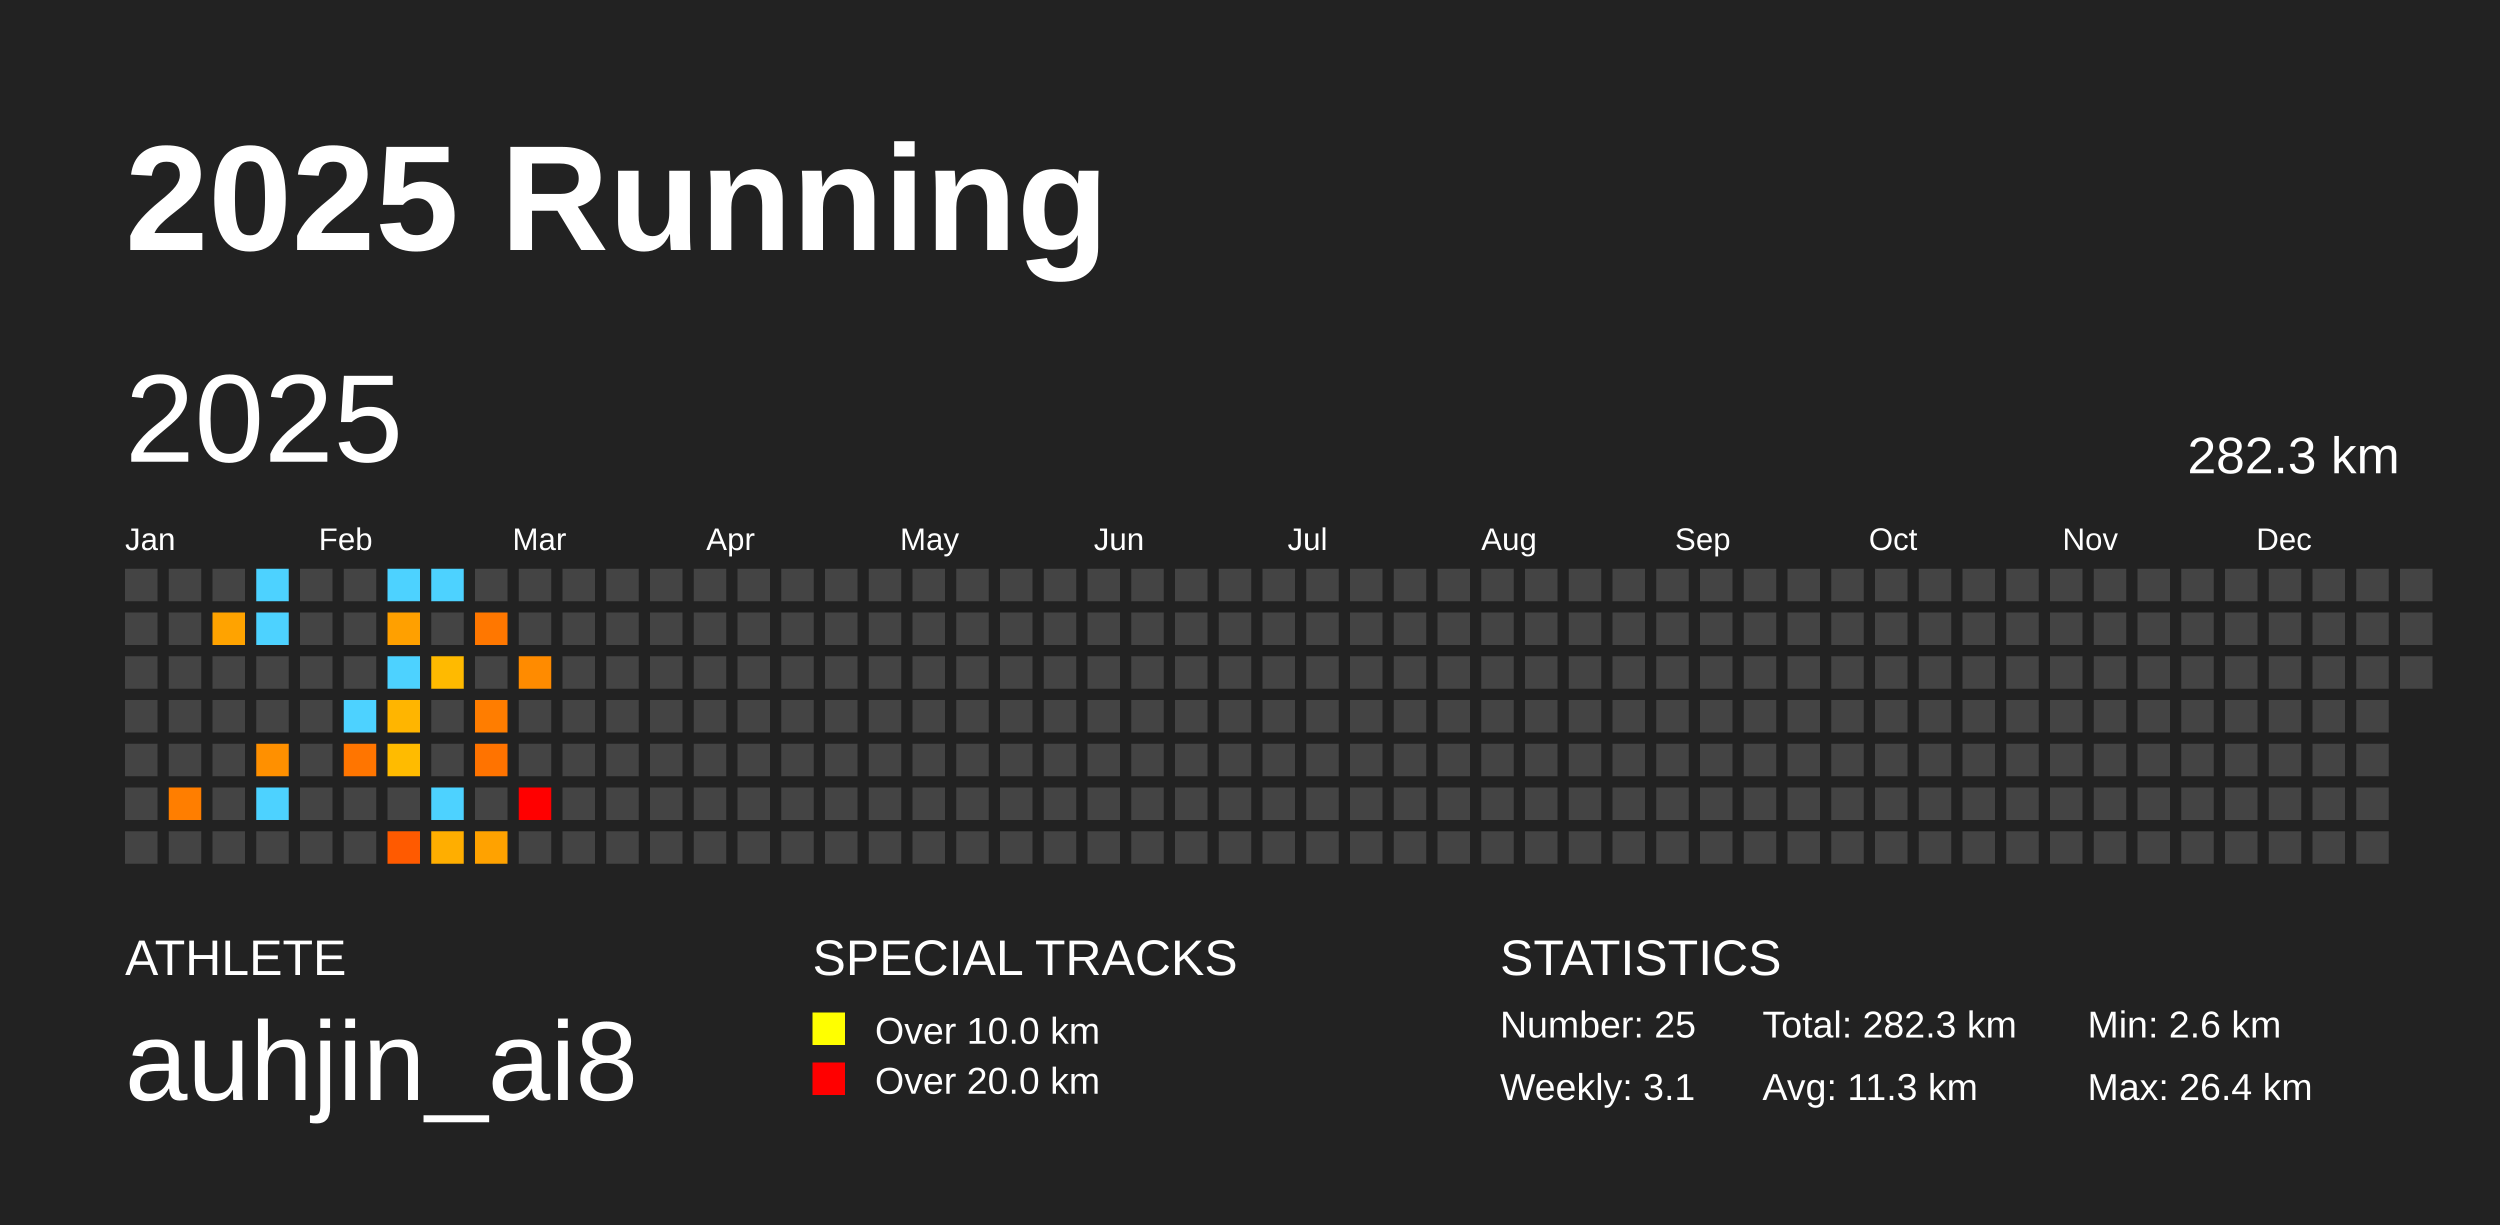
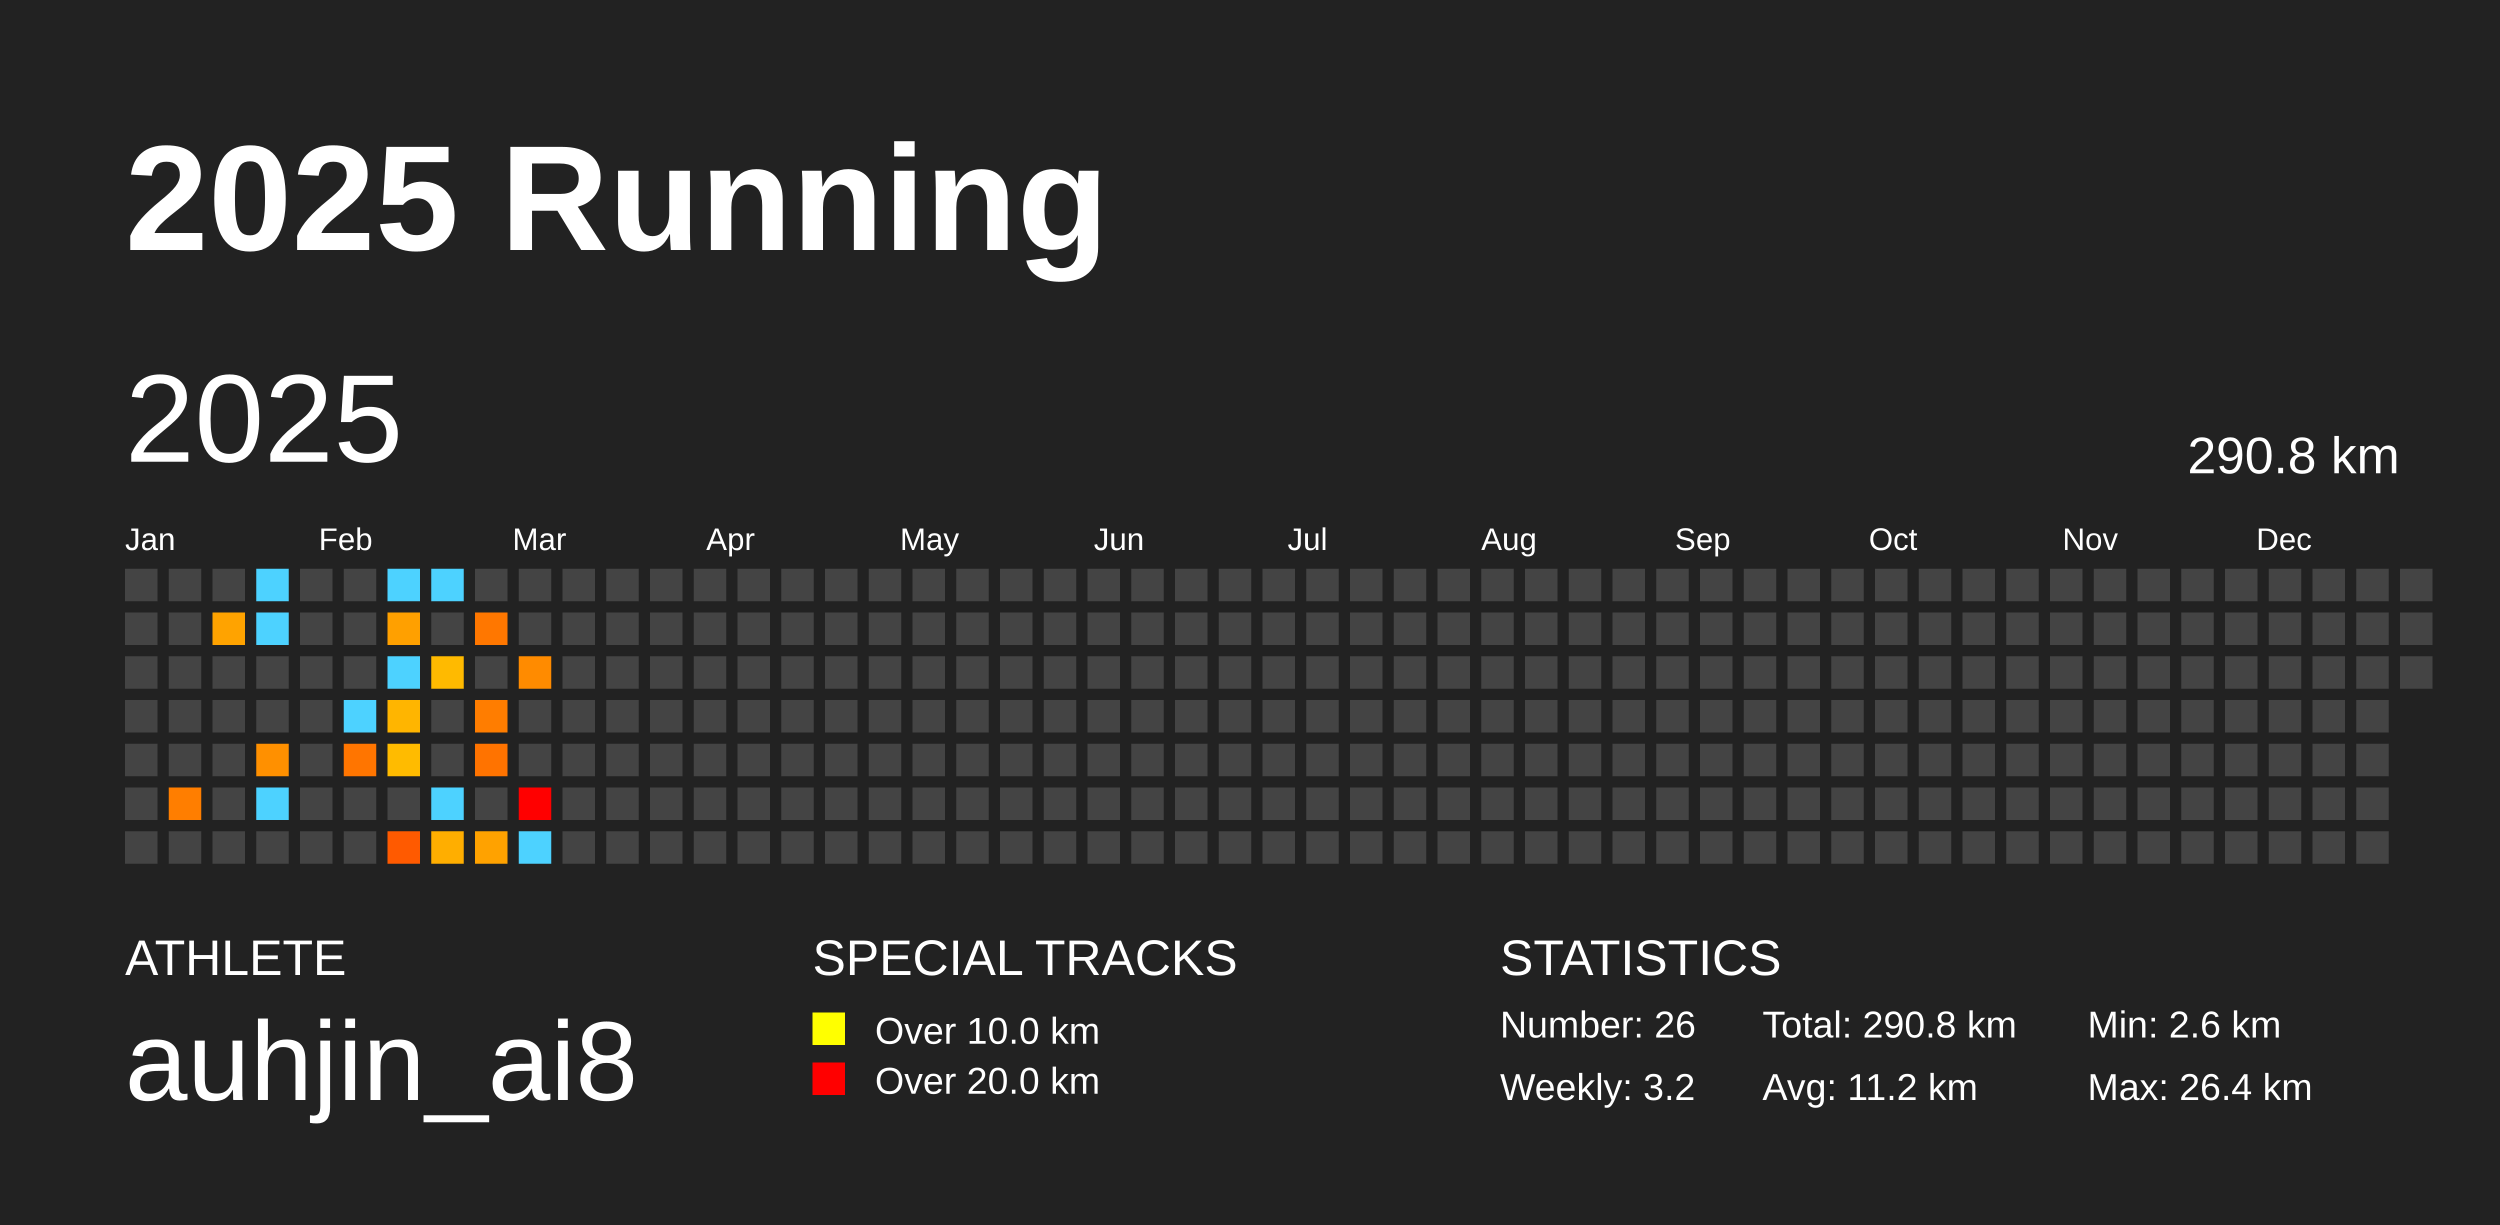
<svg xmlns="http://www.w3.org/2000/svg" baseProfile="full" height="98mm" version="1.1" viewBox="0,0,200,98" width="200mm">
  <defs />
  <rect fill="#222222" height="98" width="200" x="0" y="0" />
  <text fill="#FFFFFF" style="font-size:12px; font-family:Arial; font-weight:bold;" x="10" y="20">2025 Running</text>
  <text fill="#FFFFFF" style="font-size:4px; font-family:Arial" x="10" y="78">ATHLETE</text>
  <text fill="#FFFFFF" style="font-size:9px; font-family:Arial" x="10" y="88">auhjin_ai8</text>
  <text fill="#FFFFFF" style="font-size:4px; font-family:Arial" x="65" y="78">SPECIAL TRACKS</text>
  <rect fill="yellow" height="2.6" width="2.6" x="65" y="81" />
  <text fill="#FFFFFF" style="font-size:3px; font-family:Arial" x="70" y="83.5">Over 10.0 km</text>
  <rect fill="red" height="2.6" width="2.6" x="65" y="85" />
  <text fill="#FFFFFF" style="font-size:3px; font-family:Arial" x="70" y="87.5">Over 20.0 km</text>
  <text fill="#FFFFFF" style="font-size:4px; font-family:Arial" x="120" y="78">STATISTICS</text>
-   <text fill="#FFFFFF" style="font-size:3px; font-family:Arial" x="120" y="83">Number: 25</text>
-   <text fill="#FFFFFF" style="font-size:3px; font-family:Arial" x="120" y="88">Weekly: 3.1</text>
-   <text fill="#FFFFFF" style="font-size:3px; font-family:Arial" x="141" y="83">Total: 282.3 km</text>
-   <text fill="#FFFFFF" style="font-size:3px; font-family:Arial" x="141" y="88">Avg: 11.3 km</text>
+   <text fill="#FFFFFF" style="font-size:3px; font-family:Arial" x="120" y="83">Number: 26</text>
+   <text fill="#FFFFFF" style="font-size:3px; font-family:Arial" x="120" y="88">Weekly: 3.2</text>
+   <text fill="#FFFFFF" style="font-size:3px; font-family:Arial" x="141" y="83">Total: 290.8 km</text>
+   <text fill="#FFFFFF" style="font-size:3px; font-family:Arial" x="141" y="88">Avg: 11.2 km</text>
  <text fill="#FFFFFF" style="font-size:3px; font-family:Arial" x="167" y="83">Min: 2.6 km</text>
  <text fill="#FFFFFF" style="font-size:3px; font-family:Arial" x="167" y="88">Max: 26.4 km</text>
  <text dominant-baseline="hanging" fill="#FFFFFF" style="font-size:10.0px; font-family:Arial;" x="10" y="30">2025</text>
-   <text dominant-baseline="hanging" fill="#FFFFFF" style="font-size:4.125px; font-family:Arial;" x="175" y="35">282.3 km</text>
+   <text dominant-baseline="hanging" fill="#FFFFFF" style="font-size:4.125px; font-family:Arial;" x="175" y="35">290.8 km</text>
  <text fill="#FFFFFF" style="font-size:2.5px; font-family:Arial" x="10.0" y="44">Jan</text>
  <text fill="#FFFFFF" style="font-size:2.5px; font-family:Arial" x="25.5" y="44">Feb</text>
  <text fill="#FFFFFF" style="font-size:2.5px; font-family:Arial" x="41.0" y="44">Mar</text>
  <text fill="#FFFFFF" style="font-size:2.5px; font-family:Arial" x="56.5" y="44">Apr</text>
  <text fill="#FFFFFF" style="font-size:2.5px; font-family:Arial" x="72.0" y="44">May</text>
  <text fill="#FFFFFF" style="font-size:2.5px; font-family:Arial" x="87.5" y="44">Jun</text>
  <text fill="#FFFFFF" style="font-size:2.5px; font-family:Arial" x="103.0" y="44">Jul</text>
  <text fill="#FFFFFF" style="font-size:2.5px; font-family:Arial" x="118.5" y="44">Aug</text>
  <text fill="#FFFFFF" style="font-size:2.5px; font-family:Arial" x="134.0" y="44">Sep</text>
  <text fill="#FFFFFF" style="font-size:2.5px; font-family:Arial" x="149.5" y="44">Oct</text>
  <text fill="#FFFFFF" style="font-size:2.5px; font-family:Arial" x="165.0" y="44">Nov</text>
  <text fill="#FFFFFF" style="font-size:2.5px; font-family:Arial" x="180.5" y="44">Dec</text>
  <rect fill="#444444" height="2.6" width="2.6" x="10.0" y="45.5" />
  <rect fill="#444444" height="2.6" width="2.6" x="10.0" y="49.0" />
  <rect fill="#444444" height="2.6" width="2.6" x="10.0" y="52.5" />
  <rect fill="#444444" height="2.6" width="2.6" x="10.0" y="56.0" />
  <rect fill="#444444" height="2.6" width="2.6" x="10.0" y="59.5" />
  <rect fill="#444444" height="2.6" width="2.6" x="10.0" y="63.0" />
  <rect fill="#444444" height="2.6" width="2.6" x="10.0" y="66.5" />
  <rect fill="#444444" height="2.6" width="2.6" x="13.5" y="45.5" />
  <rect fill="#444444" height="2.6" width="2.6" x="13.5" y="49.0" />
  <rect fill="#444444" height="2.6" width="2.6" x="13.5" y="52.5" />
  <rect fill="#444444" height="2.6" width="2.6" x="13.5" y="56.0" />
  <rect fill="#444444" height="2.6" width="2.6" x="13.5" y="59.5" />
  <rect fill="#ff7e00" height="2.6" width="2.6" x="13.5" y="63.0" />
  <rect fill="#444444" height="2.6" width="2.6" x="13.5" y="66.5" />
  <rect fill="#444444" height="2.6" width="2.6" x="17.0" y="45.5" />
  <rect fill="#ffa300" height="2.6" width="2.6" x="17.0" y="49.0" />
  <rect fill="#444444" height="2.6" width="2.6" x="17.0" y="52.5" />
  <rect fill="#444444" height="2.6" width="2.6" x="17.0" y="56.0" />
  <rect fill="#444444" height="2.6" width="2.6" x="17.0" y="59.5" />
  <rect fill="#444444" height="2.6" width="2.6" x="17.0" y="63.0" />
  <rect fill="#444444" height="2.6" width="2.6" x="17.0" y="66.5" />
  <rect fill="#4dd2ff" height="2.6" width="2.6" x="20.5" y="45.5" />
  <rect fill="#4dd2ff" height="2.6" width="2.6" x="20.5" y="49.0" />
  <rect fill="#444444" height="2.6" width="2.6" x="20.5" y="52.5" />
  <rect fill="#444444" height="2.6" width="2.6" x="20.5" y="56.0" />
  <rect fill="#ff9000" height="2.6" width="2.6" x="20.5" y="59.5" />
  <rect fill="#4dd2ff" height="2.6" width="2.6" x="20.5" y="63.0" />
  <rect fill="#444444" height="2.6" width="2.6" x="20.5" y="66.5" />
  <rect fill="#444444" height="2.6" width="2.6" x="24.0" y="45.5" />
  <rect fill="#444444" height="2.6" width="2.6" x="24.0" y="49.0" />
  <rect fill="#444444" height="2.6" width="2.6" x="24.0" y="52.5" />
  <rect fill="#444444" height="2.6" width="2.6" x="24.0" y="56.0" />
  <rect fill="#444444" height="2.6" width="2.6" x="24.0" y="59.5" />
  <rect fill="#444444" height="2.6" width="2.6" x="24.0" y="63.0" />
  <rect fill="#444444" height="2.6" width="2.6" x="24.0" y="66.5" />
  <rect fill="#444444" height="2.6" width="2.6" x="27.5" y="45.5" />
  <rect fill="#444444" height="2.6" width="2.6" x="27.5" y="49.0" />
  <rect fill="#444444" height="2.6" width="2.6" x="27.5" y="52.5" />
  <rect fill="#4dd2ff" height="2.6" width="2.6" x="27.5" y="56.0" />
  <rect fill="#ff7500" height="2.6" width="2.6" x="27.5" y="59.5" />
  <rect fill="#444444" height="2.6" width="2.6" x="27.5" y="63.0" />
  <rect fill="#444444" height="2.6" width="2.6" x="27.5" y="66.5" />
  <rect fill="#4dd2ff" height="2.6" width="2.6" x="31.0" y="45.5" />
  <rect fill="#ffa000" height="2.6" width="2.6" x="31.0" y="49.0" />
  <rect fill="#4dd2ff" height="2.6" width="2.6" x="31.0" y="52.5" />
  <rect fill="#ffb500" height="2.6" width="2.6" x="31.0" y="56.0" />
  <rect fill="#ffbb00" height="2.6" width="2.6" x="31.0" y="59.5" />
  <rect fill="#444444" height="2.6" width="2.6" x="31.0" y="63.0" />
  <rect fill="#ff5a00" height="2.6" width="2.6" x="31.0" y="66.5" />
  <rect fill="#4dd2ff" height="2.6" width="2.6" x="34.5" y="45.5" />
  <rect fill="#444444" height="2.6" width="2.6" x="34.5" y="49.0" />
  <rect fill="#ffba00" height="2.6" width="2.6" x="34.5" y="52.5" />
  <rect fill="#444444" height="2.6" width="2.6" x="34.5" y="56.0" />
  <rect fill="#444444" height="2.6" width="2.6" x="34.5" y="59.5" />
  <rect fill="#4dd2ff" height="2.6" width="2.6" x="34.5" y="63.0" />
  <rect fill="#ffae00" height="2.6" width="2.6" x="34.5" y="66.5" />
  <rect fill="#444444" height="2.6" width="2.6" x="38.0" y="45.5" />
  <rect fill="#ff7700" height="2.6" width="2.6" x="38.0" y="49.0" />
  <rect fill="#444444" height="2.6" width="2.6" x="38.0" y="52.5" />
  <rect fill="#ff7d00" height="2.6" width="2.6" x="38.0" y="56.0" />
  <rect fill="#ff7300" height="2.6" width="2.6" x="38.0" y="59.5" />
  <rect fill="#444444" height="2.6" width="2.6" x="38.0" y="63.0" />
  <rect fill="#ffa200" height="2.6" width="2.6" x="38.0" y="66.5" />
  <rect fill="#444444" height="2.6" width="2.6" x="41.5" y="45.5" />
  <rect fill="#444444" height="2.6" width="2.6" x="41.5" y="49.0" />
  <rect fill="#ff8b00" height="2.6" width="2.6" x="41.5" y="52.5" />
  <rect fill="#444444" height="2.6" width="2.6" x="41.5" y="56.0" />
  <rect fill="#444444" height="2.6" width="2.6" x="41.5" y="59.5" />
  <rect fill="red" height="2.6" width="2.6" x="41.5" y="63.0" />
-   <rect fill="#444444" height="2.6" width="2.6" x="41.5" y="66.5" />
+   <rect fill="#4dd2ff" height="2.6" width="2.6" x="41.5" y="66.5" />
  <rect fill="#444444" height="2.6" width="2.6" x="45.0" y="45.5" />
  <rect fill="#444444" height="2.6" width="2.6" x="45.0" y="49.0" />
  <rect fill="#444444" height="2.6" width="2.6" x="45.0" y="52.5" />
  <rect fill="#444444" height="2.6" width="2.6" x="45.0" y="56.0" />
  <rect fill="#444444" height="2.6" width="2.6" x="45.0" y="59.5" />
  <rect fill="#444444" height="2.6" width="2.6" x="45.0" y="63.0" />
  <rect fill="#444444" height="2.6" width="2.6" x="45.0" y="66.5" />
  <rect fill="#444444" height="2.6" width="2.6" x="48.5" y="45.5" />
  <rect fill="#444444" height="2.6" width="2.6" x="48.5" y="49.0" />
  <rect fill="#444444" height="2.6" width="2.6" x="48.5" y="52.5" />
  <rect fill="#444444" height="2.6" width="2.6" x="48.5" y="56.0" />
  <rect fill="#444444" height="2.6" width="2.6" x="48.5" y="59.5" />
  <rect fill="#444444" height="2.6" width="2.6" x="48.5" y="63.0" />
  <rect fill="#444444" height="2.6" width="2.6" x="48.5" y="66.5" />
  <rect fill="#444444" height="2.6" width="2.6" x="52.0" y="45.5" />
  <rect fill="#444444" height="2.6" width="2.6" x="52.0" y="49.0" />
  <rect fill="#444444" height="2.6" width="2.6" x="52.0" y="52.5" />
  <rect fill="#444444" height="2.6" width="2.6" x="52.0" y="56.0" />
  <rect fill="#444444" height="2.6" width="2.6" x="52.0" y="59.5" />
  <rect fill="#444444" height="2.6" width="2.6" x="52.0" y="63.0" />
  <rect fill="#444444" height="2.6" width="2.6" x="52.0" y="66.5" />
  <rect fill="#444444" height="2.6" width="2.6" x="55.5" y="45.5" />
  <rect fill="#444444" height="2.6" width="2.6" x="55.5" y="49.0" />
  <rect fill="#444444" height="2.6" width="2.6" x="55.5" y="52.5" />
  <rect fill="#444444" height="2.6" width="2.6" x="55.5" y="56.0" />
  <rect fill="#444444" height="2.6" width="2.6" x="55.5" y="59.5" />
  <rect fill="#444444" height="2.6" width="2.6" x="55.5" y="63.0" />
  <rect fill="#444444" height="2.6" width="2.6" x="55.5" y="66.5" />
  <rect fill="#444444" height="2.6" width="2.6" x="59.0" y="45.5" />
  <rect fill="#444444" height="2.6" width="2.6" x="59.0" y="49.0" />
  <rect fill="#444444" height="2.6" width="2.6" x="59.0" y="52.5" />
  <rect fill="#444444" height="2.6" width="2.6" x="59.0" y="56.0" />
  <rect fill="#444444" height="2.6" width="2.6" x="59.0" y="59.5" />
  <rect fill="#444444" height="2.6" width="2.6" x="59.0" y="63.0" />
  <rect fill="#444444" height="2.6" width="2.6" x="59.0" y="66.5" />
  <rect fill="#444444" height="2.6" width="2.6" x="62.5" y="45.5" />
  <rect fill="#444444" height="2.6" width="2.6" x="62.5" y="49.0" />
  <rect fill="#444444" height="2.6" width="2.6" x="62.5" y="52.5" />
  <rect fill="#444444" height="2.6" width="2.6" x="62.5" y="56.0" />
  <rect fill="#444444" height="2.6" width="2.6" x="62.5" y="59.5" />
  <rect fill="#444444" height="2.6" width="2.6" x="62.5" y="63.0" />
  <rect fill="#444444" height="2.6" width="2.6" x="62.5" y="66.5" />
  <rect fill="#444444" height="2.6" width="2.6" x="66.0" y="45.5" />
  <rect fill="#444444" height="2.6" width="2.6" x="66.0" y="49.0" />
  <rect fill="#444444" height="2.6" width="2.6" x="66.0" y="52.5" />
  <rect fill="#444444" height="2.6" width="2.6" x="66.0" y="56.0" />
  <rect fill="#444444" height="2.6" width="2.6" x="66.0" y="59.5" />
  <rect fill="#444444" height="2.6" width="2.6" x="66.0" y="63.0" />
  <rect fill="#444444" height="2.6" width="2.6" x="66.0" y="66.5" />
  <rect fill="#444444" height="2.6" width="2.6" x="69.5" y="45.5" />
  <rect fill="#444444" height="2.6" width="2.6" x="69.5" y="49.0" />
  <rect fill="#444444" height="2.6" width="2.6" x="69.5" y="52.5" />
  <rect fill="#444444" height="2.6" width="2.6" x="69.5" y="56.0" />
  <rect fill="#444444" height="2.6" width="2.6" x="69.5" y="59.5" />
  <rect fill="#444444" height="2.6" width="2.6" x="69.5" y="63.0" />
  <rect fill="#444444" height="2.6" width="2.6" x="69.5" y="66.5" />
  <rect fill="#444444" height="2.6" width="2.6" x="73.0" y="45.5" />
  <rect fill="#444444" height="2.6" width="2.6" x="73.0" y="49.0" />
  <rect fill="#444444" height="2.6" width="2.6" x="73.0" y="52.5" />
  <rect fill="#444444" height="2.6" width="2.6" x="73.0" y="56.0" />
  <rect fill="#444444" height="2.6" width="2.6" x="73.0" y="59.5" />
  <rect fill="#444444" height="2.6" width="2.6" x="73.0" y="63.0" />
  <rect fill="#444444" height="2.6" width="2.6" x="73.0" y="66.5" />
  <rect fill="#444444" height="2.6" width="2.6" x="76.5" y="45.5" />
  <rect fill="#444444" height="2.6" width="2.6" x="76.5" y="49.0" />
  <rect fill="#444444" height="2.6" width="2.6" x="76.5" y="52.5" />
  <rect fill="#444444" height="2.6" width="2.6" x="76.5" y="56.0" />
  <rect fill="#444444" height="2.6" width="2.6" x="76.5" y="59.5" />
  <rect fill="#444444" height="2.6" width="2.6" x="76.5" y="63.0" />
  <rect fill="#444444" height="2.6" width="2.6" x="76.5" y="66.5" />
  <rect fill="#444444" height="2.6" width="2.6" x="80.0" y="45.5" />
  <rect fill="#444444" height="2.6" width="2.6" x="80.0" y="49.0" />
  <rect fill="#444444" height="2.6" width="2.6" x="80.0" y="52.5" />
  <rect fill="#444444" height="2.6" width="2.6" x="80.0" y="56.0" />
  <rect fill="#444444" height="2.6" width="2.6" x="80.0" y="59.5" />
  <rect fill="#444444" height="2.6" width="2.6" x="80.0" y="63.0" />
  <rect fill="#444444" height="2.6" width="2.6" x="80.0" y="66.5" />
  <rect fill="#444444" height="2.6" width="2.6" x="83.5" y="45.5" />
  <rect fill="#444444" height="2.6" width="2.6" x="83.5" y="49.0" />
  <rect fill="#444444" height="2.6" width="2.6" x="83.5" y="52.5" />
  <rect fill="#444444" height="2.6" width="2.6" x="83.5" y="56.0" />
  <rect fill="#444444" height="2.6" width="2.6" x="83.5" y="59.5" />
  <rect fill="#444444" height="2.6" width="2.6" x="83.5" y="63.0" />
  <rect fill="#444444" height="2.6" width="2.6" x="83.5" y="66.5" />
  <rect fill="#444444" height="2.6" width="2.6" x="87.0" y="45.5" />
  <rect fill="#444444" height="2.6" width="2.6" x="87.0" y="49.0" />
  <rect fill="#444444" height="2.6" width="2.6" x="87.0" y="52.5" />
  <rect fill="#444444" height="2.6" width="2.6" x="87.0" y="56.0" />
  <rect fill="#444444" height="2.6" width="2.6" x="87.0" y="59.5" />
  <rect fill="#444444" height="2.6" width="2.6" x="87.0" y="63.0" />
  <rect fill="#444444" height="2.6" width="2.6" x="87.0" y="66.5" />
  <rect fill="#444444" height="2.6" width="2.6" x="90.5" y="45.5" />
  <rect fill="#444444" height="2.6" width="2.6" x="90.5" y="49.0" />
  <rect fill="#444444" height="2.6" width="2.6" x="90.5" y="52.5" />
  <rect fill="#444444" height="2.6" width="2.6" x="90.5" y="56.0" />
  <rect fill="#444444" height="2.6" width="2.6" x="90.5" y="59.5" />
  <rect fill="#444444" height="2.6" width="2.6" x="90.5" y="63.0" />
  <rect fill="#444444" height="2.6" width="2.6" x="90.5" y="66.5" />
  <rect fill="#444444" height="2.6" width="2.6" x="94.0" y="45.5" />
  <rect fill="#444444" height="2.6" width="2.6" x="94.0" y="49.0" />
  <rect fill="#444444" height="2.6" width="2.6" x="94.0" y="52.5" />
  <rect fill="#444444" height="2.6" width="2.6" x="94.0" y="56.0" />
  <rect fill="#444444" height="2.6" width="2.6" x="94.0" y="59.5" />
  <rect fill="#444444" height="2.6" width="2.6" x="94.0" y="63.0" />
  <rect fill="#444444" height="2.6" width="2.6" x="94.0" y="66.5" />
  <rect fill="#444444" height="2.6" width="2.6" x="97.5" y="45.5" />
  <rect fill="#444444" height="2.6" width="2.6" x="97.5" y="49.0" />
  <rect fill="#444444" height="2.6" width="2.6" x="97.5" y="52.5" />
  <rect fill="#444444" height="2.6" width="2.6" x="97.5" y="56.0" />
  <rect fill="#444444" height="2.6" width="2.6" x="97.5" y="59.5" />
  <rect fill="#444444" height="2.6" width="2.6" x="97.5" y="63.0" />
  <rect fill="#444444" height="2.6" width="2.6" x="97.5" y="66.5" />
  <rect fill="#444444" height="2.6" width="2.6" x="101.0" y="45.5" />
  <rect fill="#444444" height="2.6" width="2.6" x="101.0" y="49.0" />
  <rect fill="#444444" height="2.6" width="2.6" x="101.0" y="52.5" />
  <rect fill="#444444" height="2.6" width="2.6" x="101.0" y="56.0" />
  <rect fill="#444444" height="2.6" width="2.6" x="101.0" y="59.5" />
  <rect fill="#444444" height="2.6" width="2.6" x="101.0" y="63.0" />
  <rect fill="#444444" height="2.6" width="2.6" x="101.0" y="66.5" />
  <rect fill="#444444" height="2.6" width="2.6" x="104.5" y="45.5" />
  <rect fill="#444444" height="2.6" width="2.6" x="104.5" y="49.0" />
  <rect fill="#444444" height="2.6" width="2.6" x="104.5" y="52.5" />
  <rect fill="#444444" height="2.6" width="2.6" x="104.5" y="56.0" />
  <rect fill="#444444" height="2.6" width="2.6" x="104.5" y="59.5" />
  <rect fill="#444444" height="2.6" width="2.6" x="104.5" y="63.0" />
  <rect fill="#444444" height="2.6" width="2.6" x="104.5" y="66.5" />
  <rect fill="#444444" height="2.6" width="2.6" x="108.0" y="45.5" />
  <rect fill="#444444" height="2.6" width="2.6" x="108.0" y="49.0" />
  <rect fill="#444444" height="2.6" width="2.6" x="108.0" y="52.5" />
  <rect fill="#444444" height="2.6" width="2.6" x="108.0" y="56.0" />
  <rect fill="#444444" height="2.6" width="2.6" x="108.0" y="59.5" />
  <rect fill="#444444" height="2.6" width="2.6" x="108.0" y="63.0" />
  <rect fill="#444444" height="2.6" width="2.6" x="108.0" y="66.5" />
  <rect fill="#444444" height="2.6" width="2.6" x="111.5" y="45.5" />
  <rect fill="#444444" height="2.6" width="2.6" x="111.5" y="49.0" />
  <rect fill="#444444" height="2.6" width="2.6" x="111.5" y="52.5" />
  <rect fill="#444444" height="2.6" width="2.6" x="111.5" y="56.0" />
  <rect fill="#444444" height="2.6" width="2.6" x="111.5" y="59.5" />
  <rect fill="#444444" height="2.6" width="2.6" x="111.5" y="63.0" />
  <rect fill="#444444" height="2.6" width="2.6" x="111.5" y="66.5" />
  <rect fill="#444444" height="2.6" width="2.6" x="115.0" y="45.5" />
  <rect fill="#444444" height="2.6" width="2.6" x="115.0" y="49.0" />
  <rect fill="#444444" height="2.6" width="2.6" x="115.0" y="52.5" />
  <rect fill="#444444" height="2.6" width="2.6" x="115.0" y="56.0" />
  <rect fill="#444444" height="2.6" width="2.6" x="115.0" y="59.5" />
  <rect fill="#444444" height="2.6" width="2.6" x="115.0" y="63.0" />
  <rect fill="#444444" height="2.6" width="2.6" x="115.0" y="66.5" />
  <rect fill="#444444" height="2.6" width="2.6" x="118.5" y="45.5" />
  <rect fill="#444444" height="2.6" width="2.6" x="118.5" y="49.0" />
  <rect fill="#444444" height="2.6" width="2.6" x="118.5" y="52.5" />
  <rect fill="#444444" height="2.6" width="2.6" x="118.5" y="56.0" />
  <rect fill="#444444" height="2.6" width="2.6" x="118.5" y="59.5" />
  <rect fill="#444444" height="2.6" width="2.6" x="118.5" y="63.0" />
  <rect fill="#444444" height="2.6" width="2.6" x="118.5" y="66.5" />
  <rect fill="#444444" height="2.6" width="2.6" x="122.0" y="45.5" />
  <rect fill="#444444" height="2.6" width="2.6" x="122.0" y="49.0" />
  <rect fill="#444444" height="2.6" width="2.6" x="122.0" y="52.5" />
  <rect fill="#444444" height="2.6" width="2.6" x="122.0" y="56.0" />
  <rect fill="#444444" height="2.6" width="2.6" x="122.0" y="59.5" />
  <rect fill="#444444" height="2.6" width="2.6" x="122.0" y="63.0" />
  <rect fill="#444444" height="2.6" width="2.6" x="122.0" y="66.5" />
  <rect fill="#444444" height="2.6" width="2.6" x="125.5" y="45.5" />
  <rect fill="#444444" height="2.6" width="2.6" x="125.5" y="49.0" />
  <rect fill="#444444" height="2.6" width="2.6" x="125.5" y="52.5" />
  <rect fill="#444444" height="2.6" width="2.6" x="125.5" y="56.0" />
  <rect fill="#444444" height="2.6" width="2.6" x="125.5" y="59.5" />
  <rect fill="#444444" height="2.6" width="2.6" x="125.5" y="63.0" />
  <rect fill="#444444" height="2.6" width="2.6" x="125.5" y="66.5" />
  <rect fill="#444444" height="2.6" width="2.6" x="129.0" y="45.5" />
  <rect fill="#444444" height="2.6" width="2.6" x="129.0" y="49.0" />
  <rect fill="#444444" height="2.6" width="2.6" x="129.0" y="52.5" />
  <rect fill="#444444" height="2.6" width="2.6" x="129.0" y="56.0" />
  <rect fill="#444444" height="2.6" width="2.6" x="129.0" y="59.5" />
  <rect fill="#444444" height="2.6" width="2.6" x="129.0" y="63.0" />
  <rect fill="#444444" height="2.6" width="2.6" x="129.0" y="66.5" />
  <rect fill="#444444" height="2.6" width="2.6" x="132.5" y="45.5" />
  <rect fill="#444444" height="2.6" width="2.6" x="132.5" y="49.0" />
  <rect fill="#444444" height="2.6" width="2.6" x="132.5" y="52.5" />
  <rect fill="#444444" height="2.6" width="2.6" x="132.5" y="56.0" />
  <rect fill="#444444" height="2.6" width="2.6" x="132.5" y="59.5" />
  <rect fill="#444444" height="2.6" width="2.6" x="132.5" y="63.0" />
  <rect fill="#444444" height="2.6" width="2.6" x="132.5" y="66.5" />
  <rect fill="#444444" height="2.6" width="2.6" x="136.0" y="45.5" />
  <rect fill="#444444" height="2.6" width="2.6" x="136.0" y="49.0" />
  <rect fill="#444444" height="2.6" width="2.6" x="136.0" y="52.5" />
  <rect fill="#444444" height="2.6" width="2.6" x="136.0" y="56.0" />
  <rect fill="#444444" height="2.6" width="2.6" x="136.0" y="59.5" />
  <rect fill="#444444" height="2.6" width="2.6" x="136.0" y="63.0" />
  <rect fill="#444444" height="2.6" width="2.6" x="136.0" y="66.5" />
  <rect fill="#444444" height="2.6" width="2.6" x="139.5" y="45.5" />
  <rect fill="#444444" height="2.6" width="2.6" x="139.5" y="49.0" />
  <rect fill="#444444" height="2.6" width="2.6" x="139.5" y="52.5" />
  <rect fill="#444444" height="2.6" width="2.6" x="139.5" y="56.0" />
  <rect fill="#444444" height="2.6" width="2.6" x="139.5" y="59.5" />
  <rect fill="#444444" height="2.6" width="2.6" x="139.5" y="63.0" />
  <rect fill="#444444" height="2.6" width="2.6" x="139.5" y="66.5" />
  <rect fill="#444444" height="2.6" width="2.6" x="143.0" y="45.5" />
  <rect fill="#444444" height="2.6" width="2.6" x="143.0" y="49.0" />
  <rect fill="#444444" height="2.6" width="2.6" x="143.0" y="52.5" />
  <rect fill="#444444" height="2.6" width="2.6" x="143.0" y="56.0" />
  <rect fill="#444444" height="2.6" width="2.6" x="143.0" y="59.5" />
  <rect fill="#444444" height="2.6" width="2.6" x="143.0" y="63.0" />
  <rect fill="#444444" height="2.6" width="2.6" x="143.0" y="66.5" />
  <rect fill="#444444" height="2.6" width="2.6" x="146.5" y="45.5" />
  <rect fill="#444444" height="2.6" width="2.6" x="146.5" y="49.0" />
  <rect fill="#444444" height="2.6" width="2.6" x="146.5" y="52.5" />
  <rect fill="#444444" height="2.6" width="2.6" x="146.5" y="56.0" />
  <rect fill="#444444" height="2.6" width="2.6" x="146.5" y="59.5" />
  <rect fill="#444444" height="2.6" width="2.6" x="146.5" y="63.0" />
  <rect fill="#444444" height="2.6" width="2.6" x="146.5" y="66.5" />
  <rect fill="#444444" height="2.6" width="2.6" x="150.0" y="45.5" />
  <rect fill="#444444" height="2.6" width="2.6" x="150.0" y="49.0" />
  <rect fill="#444444" height="2.6" width="2.6" x="150.0" y="52.5" />
  <rect fill="#444444" height="2.6" width="2.6" x="150.0" y="56.0" />
  <rect fill="#444444" height="2.6" width="2.6" x="150.0" y="59.5" />
  <rect fill="#444444" height="2.6" width="2.6" x="150.0" y="63.0" />
  <rect fill="#444444" height="2.6" width="2.6" x="150.0" y="66.5" />
  <rect fill="#444444" height="2.6" width="2.6" x="153.5" y="45.5" />
  <rect fill="#444444" height="2.6" width="2.6" x="153.5" y="49.0" />
  <rect fill="#444444" height="2.6" width="2.6" x="153.5" y="52.5" />
  <rect fill="#444444" height="2.6" width="2.6" x="153.5" y="56.0" />
  <rect fill="#444444" height="2.6" width="2.6" x="153.5" y="59.5" />
  <rect fill="#444444" height="2.6" width="2.6" x="153.5" y="63.0" />
  <rect fill="#444444" height="2.6" width="2.6" x="153.5" y="66.5" />
  <rect fill="#444444" height="2.6" width="2.6" x="157.0" y="45.5" />
  <rect fill="#444444" height="2.6" width="2.6" x="157.0" y="49.0" />
  <rect fill="#444444" height="2.6" width="2.6" x="157.0" y="52.5" />
  <rect fill="#444444" height="2.6" width="2.6" x="157.0" y="56.0" />
  <rect fill="#444444" height="2.6" width="2.6" x="157.0" y="59.5" />
  <rect fill="#444444" height="2.6" width="2.6" x="157.0" y="63.0" />
  <rect fill="#444444" height="2.6" width="2.6" x="157.0" y="66.5" />
  <rect fill="#444444" height="2.6" width="2.6" x="160.5" y="45.5" />
  <rect fill="#444444" height="2.6" width="2.6" x="160.5" y="49.0" />
  <rect fill="#444444" height="2.6" width="2.6" x="160.5" y="52.5" />
  <rect fill="#444444" height="2.6" width="2.6" x="160.5" y="56.0" />
  <rect fill="#444444" height="2.6" width="2.6" x="160.5" y="59.5" />
  <rect fill="#444444" height="2.6" width="2.6" x="160.5" y="63.0" />
  <rect fill="#444444" height="2.6" width="2.6" x="160.5" y="66.5" />
  <rect fill="#444444" height="2.6" width="2.6" x="164.0" y="45.5" />
  <rect fill="#444444" height="2.6" width="2.6" x="164.0" y="49.0" />
  <rect fill="#444444" height="2.6" width="2.6" x="164.0" y="52.5" />
  <rect fill="#444444" height="2.6" width="2.6" x="164.0" y="56.0" />
  <rect fill="#444444" height="2.6" width="2.6" x="164.0" y="59.5" />
  <rect fill="#444444" height="2.6" width="2.6" x="164.0" y="63.0" />
  <rect fill="#444444" height="2.6" width="2.6" x="164.0" y="66.5" />
  <rect fill="#444444" height="2.6" width="2.6" x="167.5" y="45.5" />
  <rect fill="#444444" height="2.6" width="2.6" x="167.5" y="49.0" />
  <rect fill="#444444" height="2.6" width="2.6" x="167.5" y="52.5" />
  <rect fill="#444444" height="2.6" width="2.6" x="167.5" y="56.0" />
  <rect fill="#444444" height="2.6" width="2.6" x="167.5" y="59.5" />
  <rect fill="#444444" height="2.6" width="2.6" x="167.5" y="63.0" />
  <rect fill="#444444" height="2.6" width="2.6" x="167.5" y="66.5" />
  <rect fill="#444444" height="2.6" width="2.6" x="171.0" y="45.5" />
  <rect fill="#444444" height="2.6" width="2.6" x="171.0" y="49.0" />
  <rect fill="#444444" height="2.6" width="2.6" x="171.0" y="52.5" />
  <rect fill="#444444" height="2.6" width="2.6" x="171.0" y="56.0" />
  <rect fill="#444444" height="2.6" width="2.6" x="171.0" y="59.5" />
  <rect fill="#444444" height="2.6" width="2.6" x="171.0" y="63.0" />
  <rect fill="#444444" height="2.6" width="2.6" x="171.0" y="66.5" />
  <rect fill="#444444" height="2.6" width="2.6" x="174.5" y="45.5" />
  <rect fill="#444444" height="2.6" width="2.6" x="174.5" y="49.0" />
  <rect fill="#444444" height="2.6" width="2.6" x="174.5" y="52.5" />
  <rect fill="#444444" height="2.6" width="2.6" x="174.5" y="56.0" />
  <rect fill="#444444" height="2.6" width="2.6" x="174.5" y="59.5" />
  <rect fill="#444444" height="2.6" width="2.6" x="174.5" y="63.0" />
  <rect fill="#444444" height="2.6" width="2.6" x="174.5" y="66.5" />
  <rect fill="#444444" height="2.6" width="2.6" x="178.0" y="45.5" />
  <rect fill="#444444" height="2.6" width="2.6" x="178.0" y="49.0" />
  <rect fill="#444444" height="2.6" width="2.6" x="178.0" y="52.5" />
  <rect fill="#444444" height="2.6" width="2.6" x="178.0" y="56.0" />
  <rect fill="#444444" height="2.6" width="2.6" x="178.0" y="59.5" />
  <rect fill="#444444" height="2.6" width="2.6" x="178.0" y="63.0" />
  <rect fill="#444444" height="2.6" width="2.6" x="178.0" y="66.5" />
  <rect fill="#444444" height="2.6" width="2.6" x="181.5" y="45.5" />
  <rect fill="#444444" height="2.6" width="2.6" x="181.5" y="49.0" />
  <rect fill="#444444" height="2.6" width="2.6" x="181.5" y="52.5" />
  <rect fill="#444444" height="2.6" width="2.6" x="181.5" y="56.0" />
  <rect fill="#444444" height="2.6" width="2.6" x="181.5" y="59.5" />
  <rect fill="#444444" height="2.6" width="2.6" x="181.5" y="63.0" />
  <rect fill="#444444" height="2.6" width="2.6" x="181.5" y="66.5" />
  <rect fill="#444444" height="2.6" width="2.6" x="185.0" y="45.5" />
  <rect fill="#444444" height="2.6" width="2.6" x="185.0" y="49.0" />
  <rect fill="#444444" height="2.6" width="2.6" x="185.0" y="52.5" />
  <rect fill="#444444" height="2.6" width="2.6" x="185.0" y="56.0" />
  <rect fill="#444444" height="2.6" width="2.6" x="185.0" y="59.5" />
  <rect fill="#444444" height="2.6" width="2.6" x="185.0" y="63.0" />
  <rect fill="#444444" height="2.6" width="2.6" x="185.0" y="66.5" />
  <rect fill="#444444" height="2.6" width="2.6" x="188.5" y="45.5" />
  <rect fill="#444444" height="2.6" width="2.6" x="188.5" y="49.0" />
  <rect fill="#444444" height="2.6" width="2.6" x="188.5" y="52.5" />
  <rect fill="#444444" height="2.6" width="2.6" x="188.5" y="56.0" />
  <rect fill="#444444" height="2.6" width="2.6" x="188.5" y="59.5" />
  <rect fill="#444444" height="2.6" width="2.6" x="188.5" y="63.0" />
  <rect fill="#444444" height="2.6" width="2.6" x="188.5" y="66.5" />
  <rect fill="#444444" height="2.6" width="2.6" x="192.0" y="45.5" />
  <rect fill="#444444" height="2.6" width="2.6" x="192.0" y="49.0" />
  <rect fill="#444444" height="2.6" width="2.6" x="192.0" y="52.5" />
</svg>
